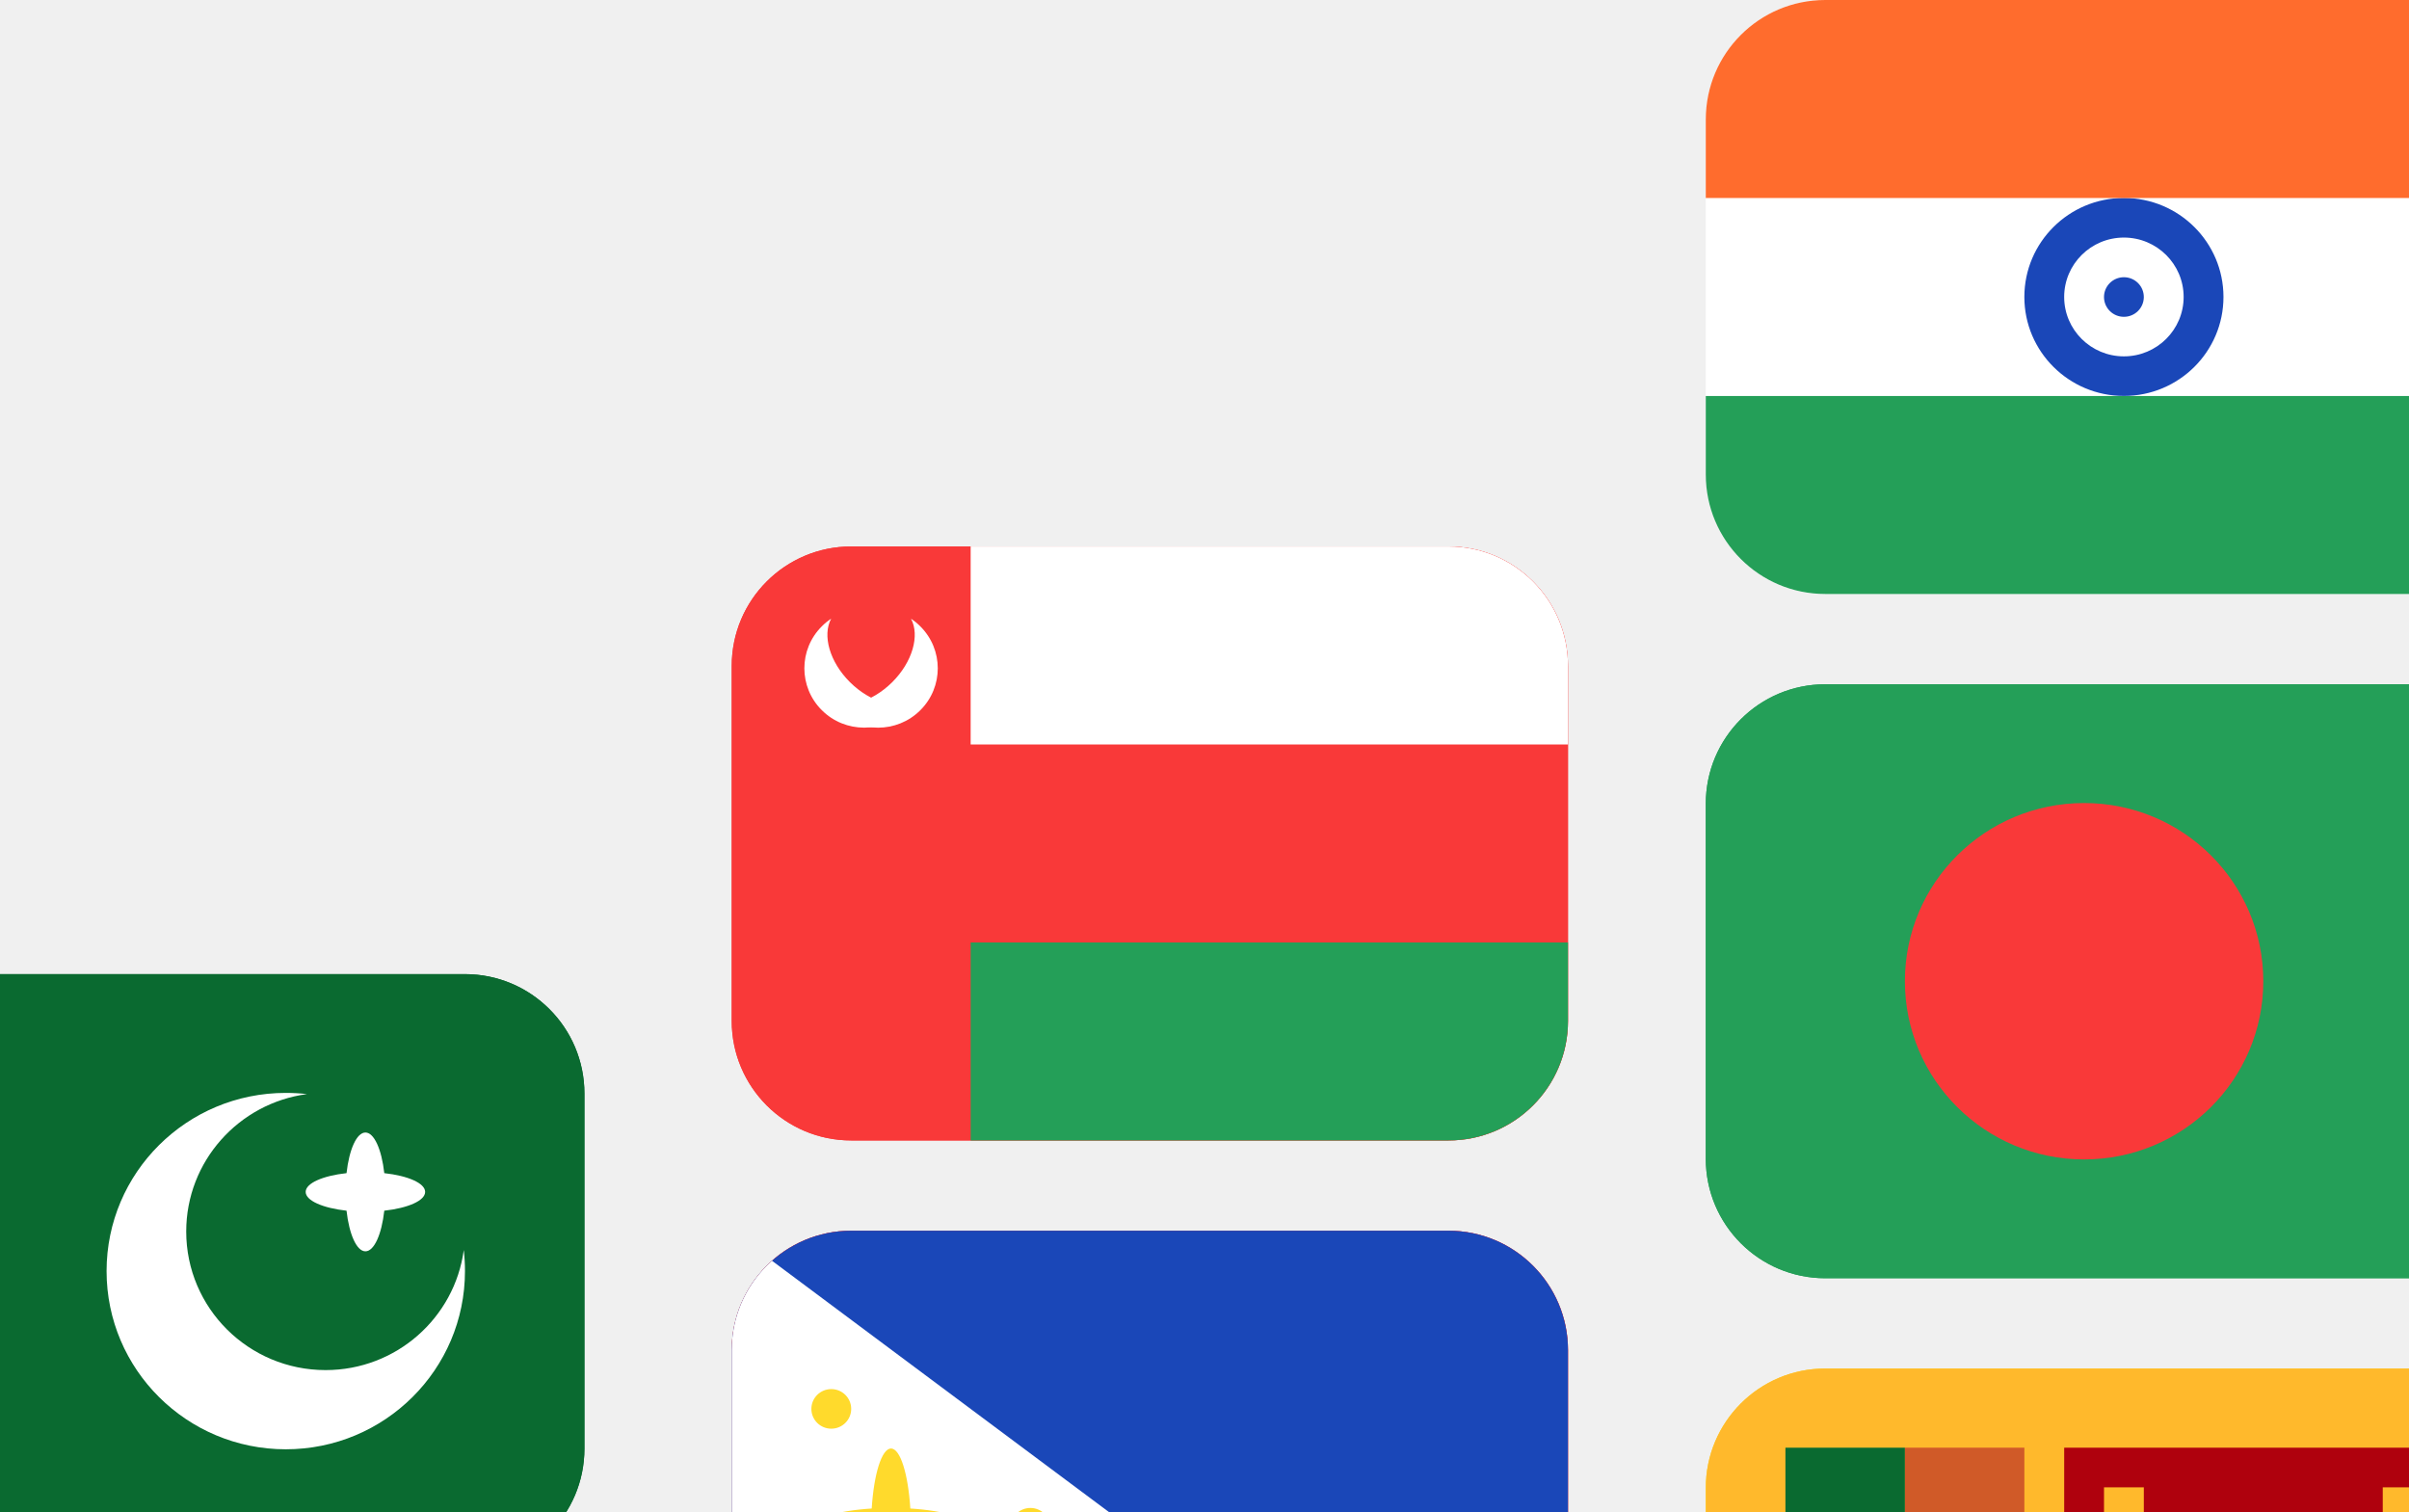
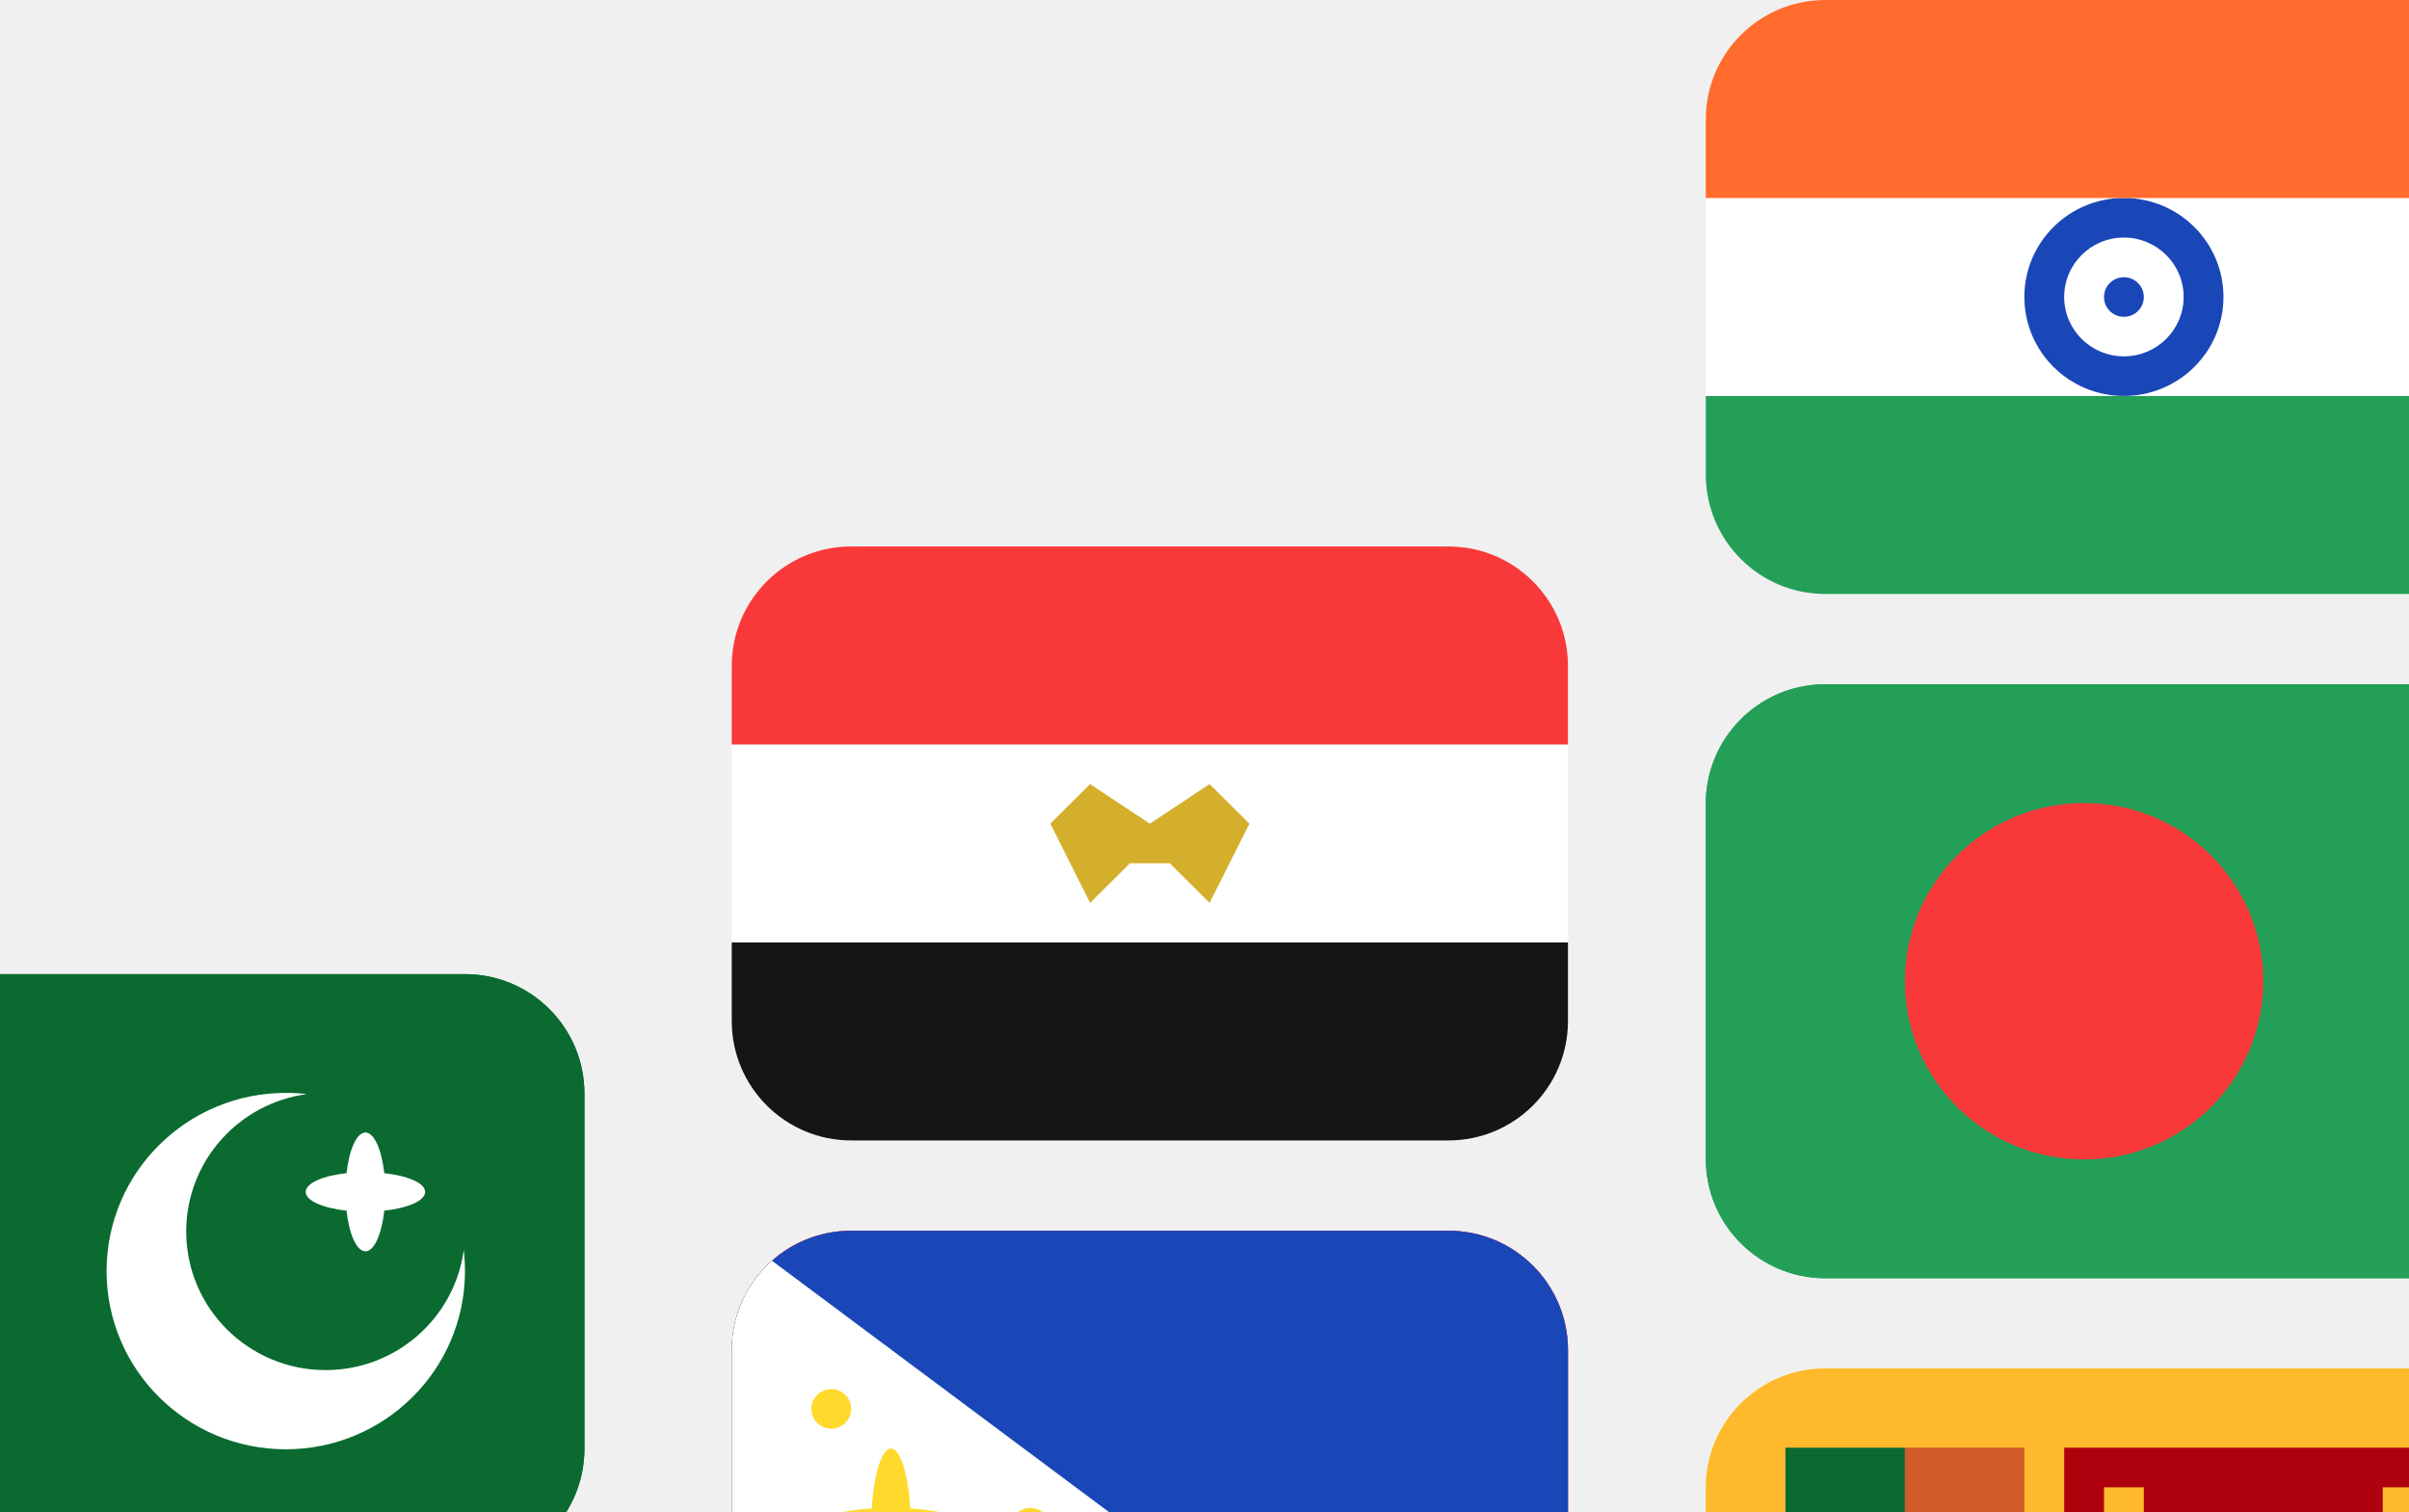
<svg xmlns="http://www.w3.org/2000/svg" width="507" height="318" viewBox="0 0 507 318" fill="none">
  <g clip-path="url(#clip0_456_18507)">
    <rect x="359" width="176" height="125" rx="25.143" fill="white" />
    <path fill-rule="evenodd" clip-rule="evenodd" d="M359 83.334H535V125.001H359V83.334Z" fill="#249F58" />
    <path fill-rule="evenodd" clip-rule="evenodd" d="M446.999 83.327C458.565 83.327 467.952 73.993 467.952 62.493C467.952 50.993 458.565 41.66 446.999 41.66C435.434 41.66 426.047 50.993 426.047 62.493C426.047 73.993 435.434 83.327 446.999 83.327ZM446.999 74.993C453.939 74.993 459.571 69.394 459.571 62.493C459.571 55.593 453.939 49.993 446.999 49.993C440.06 49.993 434.428 55.593 434.428 62.493C434.428 69.394 440.06 74.993 446.999 74.993Z" fill="#1A47B8" />
    <path d="M446.999 66.673C449.313 66.673 451.19 64.808 451.19 62.507C451.19 60.205 449.313 58.34 446.999 58.34C444.685 58.34 442.809 60.205 442.809 62.507C442.809 64.808 444.685 66.673 446.999 66.673Z" fill="#1A47B8" />
    <path fill-rule="evenodd" clip-rule="evenodd" d="M359 0H535V41.667H359V0Z" fill="#FF6C2D" />
  </g>
  <g clip-path="url(#clip1_456_18507)">
-     <rect x="154" y="115" width="176" height="125" rx="25.143" fill="#F93939" />
-     <path d="M313.238 115H170.762C161.505 115 154 122.462 154 131.667V223.333C154 232.538 161.505 240 170.762 240H313.238C322.495 240 330 232.538 330 223.333V131.667C330 122.462 322.495 115 313.238 115Z" fill="#F93939" />
-     <path fill-rule="evenodd" clip-rule="evenodd" d="M204.285 198.334H329.999V240.001H204.285V198.334Z" fill="#249F58" />
-     <path fill-rule="evenodd" clip-rule="evenodd" d="M204.284 115H329.998V156.667H204.284V115ZM192.349 147.525C191.888 148.217 191.36 148.858 190.757 149.467C185.837 154.35 177.875 154.35 172.972 149.467C168.061 144.592 168.061 136.675 172.972 131.8C173.576 131.183 174.23 130.658 174.925 130.2C173.04 133.7 174.59 139.3 178.898 143.575C183.206 147.842 188.829 149.392 192.358 147.517L192.349 147.525Z" fill="white" />
-     <path fill-rule="evenodd" clip-rule="evenodd" d="M174.305 147.532C174.766 148.224 175.294 148.865 175.898 149.474C180.817 154.357 188.779 154.357 193.682 149.474C198.593 144.599 198.593 136.682 193.682 131.807C193.079 131.19 192.425 130.665 191.729 130.207C193.615 133.707 192.064 139.307 187.757 143.582C183.449 147.849 177.825 149.399 174.297 147.524L174.305 147.532Z" fill="white" />
+     <path d="M313.238 115H170.762C161.505 115 154 122.462 154 131.667V223.333C154 232.538 161.505 240 170.762 240H313.238C322.495 240 330 232.538 330 223.333V131.667C330 122.462 322.495 115 313.238 115Z" fill="white" />
+     <path fill-rule="evenodd" clip-rule="evenodd" d="M154 198.334H330V240.001H154V198.334Z" fill="#151515" />
+     <path fill-rule="evenodd" clip-rule="evenodd" d="M241.999 173.341L229.428 165.008L221.047 173.341L229.428 190.008L237.809 181.674H246.19L254.571 190.008L262.952 173.341L254.571 165.008L241.999 173.341Z" fill="#D4AF2C" />
+     <path fill-rule="evenodd" clip-rule="evenodd" d="M154 115H330V156.667H154V115Z" fill="#F93939" />
  </g>
  <g clip-path="url(#clip2_456_18507)">
    <rect x="-53" y="205" width="176" height="125" rx="25.143" fill="#0A6A30" />
    <path d="M106.238 205H-36.238C-45.495 205 -53 212.462 -53 221.667V313.333C-53 322.538 -45.495 330 -36.238 330H106.238C115.495 330 123 322.538 123 313.333V221.667C123 212.462 115.495 205 106.238 205Z" fill="#0A6A30" />
    <path fill-rule="evenodd" clip-rule="evenodd" d="M80.877 254.783C80.324 259.75 78.749 263.333 76.905 263.333C75.061 263.333 73.485 259.75 72.932 254.783C67.937 254.233 64.333 252.667 64.333 250.833C64.333 249 67.937 247.433 72.932 246.883C73.485 241.917 75.061 238.333 76.905 238.333C78.749 238.333 80.324 241.917 80.877 246.883C85.872 247.433 89.476 249 89.476 250.833C89.476 252.667 85.872 254.233 80.877 254.783ZM-53 205H-2.714V330H-53V205Z" fill="white" />
    <path fill-rule="evenodd" clip-rule="evenodd" d="M97.607 263.063C97.774 264.521 97.858 265.996 97.858 267.496C97.858 288.204 80.971 304.996 60.144 304.996C39.317 304.996 22.43 288.204 22.43 267.496C22.43 246.788 39.317 229.996 60.144 229.996C61.653 229.996 63.136 230.079 64.603 230.246C50.254 232.163 39.192 244.388 39.192 259.163C39.192 275.271 52.325 288.329 68.525 288.329C83.393 288.329 95.679 277.329 97.607 263.063Z" fill="white" />
  </g>
  <g clip-path="url(#clip3_456_18507)">
    <rect x="359" y="144" width="176" height="125" rx="25.143" fill="#249F58" />
    <path d="M518.238 144H375.762C366.505 144 359 151.462 359 160.667V252.333C359 261.538 366.505 269 375.762 269H518.238C527.495 269 535 261.538 535 252.333V160.667C535 151.462 527.495 144 518.238 144Z" fill="#249F58" />
    <path d="M438.621 243.996C459.45 243.996 476.335 227.207 476.335 206.496C476.335 185.785 459.45 168.996 438.621 168.996C417.792 168.996 400.906 185.785 400.906 206.496C400.906 227.207 417.792 243.996 438.621 243.996Z" fill="#F93939" />
  </g>
  <g clip-path="url(#clip4_456_18507)">
    <rect x="154" y="259" width="176" height="125" rx="25.143" fill="#F93939" />
    <path d="M313.238 259H170.762C161.505 259 154 266.462 154 275.667V367.333C154 376.538 161.505 384 170.762 384H313.238C322.495 384 330 376.538 330 367.333V275.667C330 266.462 322.495 259 313.238 259Z" fill="#F93939" />
    <path fill-rule="evenodd" clip-rule="evenodd" d="M154 259H330V325.667H154V259Z" fill="#1A47B8" />
    <path fill-rule="evenodd" clip-rule="evenodd" d="M154 259V384.275L237.81 321.5L154 259Z" fill="white" />
    <path d="M216.858 325.673C219.173 325.673 221.049 323.808 221.049 321.507C221.049 319.205 219.173 317.34 216.858 317.34C214.544 317.34 212.668 319.205 212.668 321.507C212.668 323.808 214.544 325.673 216.858 325.673Z" fill="#FFDA2C" />
    <path fill-rule="evenodd" clip-rule="evenodd" d="M191.588 325.542C198.88 325.084 204.286 323.459 204.286 321.501C204.286 319.551 198.88 317.917 191.588 317.459C191.127 310.209 189.493 304.834 187.524 304.834C185.562 304.834 183.92 310.209 183.459 317.459C176.167 317.917 170.762 319.542 170.762 321.501C170.762 323.451 176.167 325.084 183.459 325.542C183.911 332.792 185.554 338.167 187.524 338.167C189.485 338.167 191.127 332.792 191.588 325.542V325.542Z" fill="#FFDA2C" />
    <path d="M174.952 300.661C177.267 300.661 179.143 298.796 179.143 296.495C179.143 294.194 177.267 292.328 174.952 292.328C172.638 292.328 170.762 294.194 170.762 296.495C170.762 298.796 172.638 300.661 174.952 300.661Z" fill="#FFDA2C" />
  </g>
  <g clip-path="url(#clip5_456_18507)">
    <rect x="359" y="288" width="176" height="125" rx="25.143" fill="#FFDA2C" />
    <rect x="359" y="288" width="176" height="125" fill="#FFDA2C" />
    <rect opacity="0.3" x="359" y="288" width="176" height="125" fill="#FF6C2D" />
    <path fill-rule="evenodd" clip-rule="evenodd" d="M434.43 304.664H518.239V396.331H434.43V304.664ZM464.056 376.464L464.543 376.098L464.744 376.464C465.02 376.964 465.783 376.948 466.286 376.464L466.68 376.073L467.015 376.448C467.434 376.948 468.222 376.948 468.725 376.448C469.093 376.098 469.144 376.089 469.378 376.364C469.512 376.514 469.923 376.698 470.283 376.756C470.937 376.873 470.954 376.864 471.331 376.106C471.666 375.473 471.708 375.223 471.633 374.606C471.583 374.189 471.524 373.539 471.507 373.148C471.49 372.431 471.49 372.423 472.278 372.064C472.697 371.864 473.2 371.598 473.393 371.464C473.703 371.248 474.566 369.906 474.566 369.631C474.566 369.564 474.231 369.464 473.812 369.398C472.178 369.148 471.901 367.981 472.974 365.814C474.709 362.298 475.756 358.856 475.765 356.664C475.765 355.689 475.807 355.356 475.907 355.581C476.293 356.439 475.597 360.081 474.541 362.706L474.122 363.764L474.524 363.639C474.742 363.556 476.058 362.831 477.432 362.006C481.204 359.756 482.503 359.306 484.95 359.439C486.995 359.556 487.867 360.081 489.308 362.089C490.079 363.148 490.817 363.906 492.158 365.023C495.041 367.406 495.158 367.606 495.292 370.406C495.435 373.239 495.376 373.406 493.742 373.873C492.359 374.273 491.479 375.123 491.253 376.314C491.135 376.956 491.395 376.981 492.091 376.381L492.594 375.948L492.828 376.381C493.13 376.964 493.767 376.964 494.295 376.381L494.689 375.964L495.091 376.381C495.728 377.048 496.575 376.898 496.809 376.048C496.851 375.898 496.977 375.948 497.228 376.231C497.689 376.764 498.871 376.998 499.005 376.564C499.055 376.414 498.955 376.023 498.795 375.698C498.108 374.331 497.89 373.673 497.874 372.931C497.874 371.898 498.1 371.398 498.997 370.548C500.086 369.523 500.421 368.214 499.6 368.214C499.097 368.214 498.578 367.606 498.259 366.631C497.589 364.673 497.714 362.464 498.712 358.798C499.717 355.048 499.835 354.381 499.843 351.881C499.843 349.856 499.818 349.506 499.466 348.398C499.256 347.731 498.821 346.714 498.511 346.164L497.949 345.164L498.678 344.348C500.916 341.898 500.463 337.881 497.756 336.348C496.943 335.864 496.734 335.823 495.292 335.848C494.421 335.848 493.113 335.998 492.359 336.181C491.588 336.348 490.297 336.498 489.409 336.498C488.001 336.498 487.766 336.464 487.23 336.081C486.66 335.681 486.559 335.498 486.45 334.581C486.434 334.381 486.333 334.198 486.232 334.164C486.04 334.081 485.143 335.081 485.026 335.548C484.959 335.764 484.9 335.748 484.715 335.464C484.59 335.256 484.414 334.798 484.322 334.448C484.095 333.548 484.372 332.864 485.16 332.364L485.788 331.981L485.436 331.681C484.682 331.064 483.4 331.481 482.939 332.514C482.805 332.789 482.662 333.031 482.62 333.031C482.578 333.031 482.327 332.756 482.067 332.423C481.095 331.173 481.43 329.306 482.738 328.731C483.425 328.431 484.037 328.664 484.162 329.273C484.355 330.206 484.967 328.981 484.858 327.873C484.774 327.139 484.774 327.106 485.168 327.106C485.704 327.106 486.844 328.039 487.205 328.773C487.624 329.606 487.582 330.939 487.121 331.923L486.786 332.698L487.238 332.581C487.909 332.398 488.579 331.831 488.914 331.164C489.266 330.448 489.308 329.056 488.998 328.298C488.688 327.573 488.722 327.464 489.166 327.714C489.937 328.131 490.339 328.581 490.649 329.381C490.934 330.089 490.951 330.264 490.8 331.006C490.716 331.464 490.507 332.064 490.347 332.339C490.096 332.781 490.096 332.856 490.289 332.856C490.649 332.856 491.42 332.398 491.688 332.023C491.823 331.823 492.024 331.356 492.133 330.956L492.325 330.256L492.552 330.789C492.87 331.539 493.474 332.231 494.228 332.656C495.041 333.123 495.376 333.156 494.957 332.723C494.672 332.431 494.144 330.389 494.303 330.198C494.387 330.081 495.493 331.198 496.734 332.681C497.924 334.098 498.661 334.548 499.751 334.548C501.151 334.548 501.955 332.948 501.343 331.439C500.966 330.556 500.153 330.439 499.684 331.189C499.466 331.539 499.407 331.814 499.466 332.173C499.55 332.623 499.516 332.673 499.215 332.673C498.795 332.673 498.008 332.006 496.6 330.439C494.446 328.064 491.823 326.048 489.937 325.314C488.722 324.831 486.132 324.648 484.908 324.948C483.567 325.264 481.975 326.281 481.12 327.364C479.595 329.281 479.578 331.823 481.061 334.148L481.48 334.814L481.195 335.398C480.776 336.264 480.81 337.423 481.279 338.273C481.489 338.648 481.698 338.956 481.749 338.956C481.799 338.956 481.849 338.706 481.866 338.414C481.908 337.664 482.151 337.164 482.57 336.973C482.939 336.789 483.182 336.873 484.9 337.773C486.702 338.731 489.66 338.789 492.811 337.939C494.362 337.539 496.181 337.564 496.985 338.006C498.452 338.823 498.795 340.939 497.714 342.548C497.245 343.231 496.792 343.514 495.284 344.064C494.127 344.481 493.859 344.514 491.236 344.481C488.998 344.448 488.194 344.506 487.28 344.756C486.291 345.031 485.688 345.056 482.771 344.964L479.402 344.848L479.779 345.264C479.98 345.481 480.282 345.764 480.424 345.873C480.676 346.056 480.676 346.081 480.29 346.264C480.064 346.381 479.578 346.464 479.201 346.464H478.505L478.421 347.248C478.371 347.681 478.371 348.164 478.421 348.356C478.505 348.631 478.48 348.664 478.254 348.564C478.12 348.481 477.717 348.356 477.365 348.256C477.013 348.156 476.544 347.964 476.318 347.814C475.932 347.564 475.899 347.564 475.748 347.898C475.631 348.198 474.457 349.348 474.281 349.348C474.256 349.348 474.223 349.123 474.197 348.848C474.197 348.581 474.03 347.873 473.829 347.281C473.644 346.698 473.443 346.048 473.393 345.848C473.309 345.548 473.284 345.531 473.183 345.764C473.125 345.906 473.032 346.306 472.982 346.656C472.94 346.989 472.764 347.573 472.597 347.906L472.295 348.523L472.102 347.989C471.901 347.423 471.557 346.823 471.432 346.823C471.39 346.823 471.314 347.014 471.264 347.239C471.18 347.698 470.367 348.989 470.175 348.989C470.091 348.989 470.032 348.623 470.032 348.181C470.032 347.731 469.973 347.373 469.89 347.373C469.823 347.373 469.755 347.481 469.755 347.623C469.755 347.956 469.06 348.981 468.834 348.981C468.725 348.981 468.565 349.098 468.465 349.248C468.213 349.631 468.004 349.581 468.104 349.164C468.163 348.956 468.13 348.498 468.037 348.123L467.811 347.248C467.778 347.114 467.535 347.148 467.007 347.373C466.152 347.731 465.867 347.673 466.303 347.206C466.47 347.039 466.722 346.473 466.847 345.939C466.981 345.406 467.183 344.939 467.3 344.881C467.451 344.831 467.442 344.906 467.258 345.231C467.132 345.464 467.023 345.781 467.023 345.931C467.023 346.081 466.914 346.431 466.797 346.723C466.68 347.023 466.604 347.281 466.629 347.306C466.663 347.348 466.981 347.189 467.35 346.956L468.021 346.539V346.914C468.021 347.123 468.104 347.664 468.188 348.131L468.373 348.964L468.825 348.689C469.286 348.406 469.73 347.398 469.73 346.623C469.73 346.223 469.898 346.289 469.965 346.706L470.2 347.706L470.401 348.489L470.711 347.989C470.879 347.714 471.105 347.181 471.197 346.798C471.365 346.148 471.599 345.864 471.599 346.339C471.599 346.689 472.32 347.923 472.454 347.823C472.521 347.773 472.655 347.306 472.747 346.789C472.949 345.706 473.267 344.973 473.477 345.123C473.56 345.189 473.577 345.289 473.535 345.373C473.502 345.456 473.661 346.164 473.904 346.939C474.155 347.714 474.407 348.498 474.449 348.673C474.533 348.964 474.616 348.923 475.136 348.314C475.471 347.939 475.756 347.523 475.79 347.381C475.84 347.181 475.915 347.189 476.209 347.431C476.628 347.781 478.053 348.348 478.162 348.198C478.203 348.148 478.245 347.656 478.245 347.114L478.271 346.114L478.69 346.223C478.916 346.289 479.385 346.281 479.737 346.223L480.374 346.098L479.813 345.581C479.503 345.298 479.184 344.931 479.109 344.764C479.025 344.598 478.74 344.431 478.438 344.406C477.575 344.306 476.058 343.181 476.058 342.656C476.058 342.548 476.267 342.714 476.527 343.031C477.097 343.714 477.885 344.148 478.572 344.148H479.092L478.773 343.598C478.589 343.264 478.421 342.664 478.379 342.156C478.321 341.364 478.254 341.239 477.625 340.656C477.248 340.306 476.77 339.781 476.578 339.489L476.226 338.964L476.041 339.589C475.941 339.939 475.815 340.214 475.773 340.214C475.723 340.214 475.522 340.014 475.354 339.773C475.161 339.523 474.968 339.323 474.935 339.323C474.876 339.323 474.717 339.656 474.558 340.073L474.281 340.798L474.063 340.381C473.938 340.131 473.661 339.731 473.435 339.464C473.208 339.181 473.083 338.964 473.167 338.964C473.25 338.964 473.535 339.248 473.795 339.589L474.273 340.223L474.466 339.756C474.575 339.489 474.616 339.064 474.566 338.723C474.482 338.223 474.499 338.206 474.65 338.514C474.734 338.714 475.01 339.098 475.262 339.348L475.714 339.848L476.024 339.098C476.335 338.348 476.343 338.348 476.477 338.781C476.67 339.381 478.027 340.864 479.184 341.714C479.352 341.848 479.285 341.381 478.958 340.339C478.874 340.064 478.79 339.564 478.79 339.231C478.79 338.731 478.69 338.506 478.203 338.023C477.516 337.323 477.298 336.831 477.164 335.706C477.114 335.248 476.997 334.739 476.896 334.581C476.754 334.331 476.728 334.473 476.77 335.314C476.787 335.898 476.728 336.598 476.636 336.898L476.469 337.431L476.335 336.981C476.251 336.731 475.941 336.314 475.622 336.023C475.287 335.748 475.077 335.473 475.119 335.414C475.161 335.364 475.496 335.614 475.848 335.981C476.393 336.539 476.519 336.598 476.586 336.356C476.67 336.064 476.586 334.806 476.418 333.939C476.335 333.489 476.335 333.489 476.754 334.023C477.055 334.439 477.215 334.906 477.34 335.739C477.508 336.798 477.592 336.989 478.329 337.823C478.773 338.348 479.167 338.739 479.184 338.706C479.218 338.673 479.268 337.339 479.31 335.748C479.394 332.706 479.31 331.981 478.748 331.039L478.463 330.556L478.907 329.914C479.494 329.081 479.762 328.414 479.88 327.498L479.98 326.748L479.477 327.389C479.058 327.906 478.866 328.023 478.388 328.023C477.91 328.023 477.717 327.923 477.407 327.464C477.022 326.923 476.335 326.406 475.681 326.148C475.429 326.064 475.346 326.098 475.346 326.314C475.346 326.481 475.22 326.931 475.052 327.331L474.759 328.064L474.139 327.248C473.753 326.748 473.301 326.364 472.965 326.248C472.102 325.948 472.06 325.973 472.06 326.831C472.06 328.106 471.641 328.348 470.887 327.498C470.325 326.831 469.848 326.698 468.767 326.856L467.928 326.981L468.096 327.481C468.213 327.898 468.18 328.064 467.912 328.539C467.476 329.306 466.906 329.639 466.034 329.639C465.632 329.639 465.129 329.748 464.911 329.889C464.702 330.014 464.174 330.173 463.738 330.223C463.302 330.281 462.841 330.389 462.707 330.448C462.506 330.548 462.481 330.464 462.539 329.848C462.648 328.898 462.154 328.206 461.366 328.206C460.36 328.206 459.899 329.398 460.293 330.973C460.368 331.239 460.442 331.649 460.493 331.931L460.511 332.031C460.57 332.323 461.014 333.098 461.584 333.839C462.12 334.556 462.623 335.298 462.707 335.489C462.791 335.681 463.067 335.989 463.319 336.173L463.78 336.506L463.721 335.864C463.654 335.148 463.771 335.031 464.056 335.531C464.165 335.723 464.425 336.014 464.643 336.198C464.978 336.464 465.037 336.473 465.037 336.231C465.037 336.064 465.104 335.731 465.188 335.448L465.355 334.948L465.607 335.631C465.758 336.006 466.244 336.864 466.68 337.548C467.535 338.839 468.054 340.298 467.786 340.631C467.677 340.773 467.384 340.756 466.78 340.598C466.303 340.481 465.716 340.414 465.473 340.456C464.97 340.539 464.945 340.456 465.247 339.956C465.565 339.431 465.515 339.348 464.886 339.348C464.157 339.348 462.355 338.881 461.659 338.514C460.989 338.181 460.821 338.264 460.629 339.098L460.268 340.639L460.075 341.473L460.805 341.389C461.207 341.331 461.727 341.223 461.953 341.123C462.187 341.039 462.397 340.989 462.422 341.014C462.447 341.048 462.338 341.381 462.196 341.748L461.911 342.414L462.372 342.298C462.623 342.231 463 342.064 463.21 341.931C463.579 341.698 463.604 341.714 463.897 342.323C464.249 343.073 464.534 343.048 464.593 342.239C464.66 341.423 464.869 341.548 465.263 342.639C465.624 343.689 466.018 344.056 466.085 343.439C466.11 343.239 466.303 342.898 466.529 342.689C466.973 342.273 467.308 342.406 467.493 343.056C467.702 343.723 467.258 344.423 465.984 345.456C463.386 347.523 461.894 350.356 461.458 353.956C461.073 357.206 462.28 360.573 464.702 362.989C465.858 364.156 467.702 365.364 467.585 364.906C467.099 362.923 467.115 359.156 467.618 358.514C467.702 358.414 467.669 358.806 467.56 359.381C467.157 361.531 467.333 363.239 468.373 367.248C469.295 370.881 469.177 372.431 467.853 373.448C467.434 373.781 467.149 373.831 466.009 373.814C464.769 373.798 464.635 373.831 464.232 374.248C463.847 374.664 463.352 375.998 463.352 376.614C463.352 376.948 463.629 376.906 464.191 376.481L464.056 376.464ZM454.67 369.798C454.804 369.573 454.904 369.214 454.904 369.006C454.904 368.689 455.013 368.606 455.55 368.506L456.195 368.389L455.776 367.931C455.256 367.398 455.206 366.981 455.659 366.981C456.103 366.981 456.866 366.364 456.983 365.898C457.042 365.698 457.008 365.414 456.916 365.264C456.664 364.889 456.187 364.948 456.103 365.364C456.002 365.814 455.851 365.823 455.491 365.364C454.955 364.698 454.938 363.298 455.466 362.481C455.701 362.098 455.701 362.064 455.382 361.681C455.047 361.248 454.795 360.406 454.963 360.206C455.013 360.148 455.282 360.206 455.55 360.323C455.952 360.489 456.111 360.506 456.271 360.323C456.773 359.823 456.229 359.156 455.432 359.306C455.122 359.364 454.997 359.306 454.946 359.089C454.913 358.923 454.636 358.698 454.318 358.589C453.765 358.406 453.756 358.423 453.756 358.923C453.756 359.481 453.505 359.589 453.061 359.231C452.683 358.939 452.323 359.164 452.323 359.689C452.323 360.173 452.7 360.414 453.362 360.356C453.865 360.314 453.89 360.823 453.404 361.539L453.052 362.064L453.329 362.589C453.748 363.364 453.706 364.656 453.245 365.298L452.91 365.798L452.675 365.398C452.357 364.839 451.921 364.881 451.795 365.481C451.711 365.873 451.795 366.048 452.155 366.464C452.407 366.739 452.767 366.964 452.96 366.964C453.446 366.964 453.429 367.464 452.927 367.981L452.533 368.381L453.153 368.506C453.488 368.573 453.756 368.706 453.756 368.798C453.756 369.131 454.175 370.198 454.318 370.198C454.402 370.198 454.569 370.031 454.678 369.806L454.67 369.798ZM456.79 351.714C458.181 350.906 458.299 348.848 456.991 348.298C456.447 348.081 456.103 348.214 455.902 348.689C455.734 349.064 455.843 349.739 456.069 349.739C456.136 349.739 456.195 349.856 456.195 350.006C456.195 350.723 454.075 351.048 453.211 350.464C452.91 350.256 452.792 349.731 453.044 349.731C453.211 349.731 453.354 349.181 453.262 348.798C453.128 348.281 452.725 348.098 452.155 348.298C450.856 348.748 450.898 350.764 452.214 351.631C453.304 352.323 455.684 352.364 456.807 351.714H456.79ZM455.927 350.131C456.011 350.048 455.977 349.881 455.843 349.739C455.55 349.431 455.567 348.973 455.885 348.448C456.136 348.056 456.162 347.473 456.245 341.564C456.388 331.364 456.958 323.706 457.712 321.873C458.014 321.139 457.963 321.123 457.192 321.831C456.187 322.731 455.432 323.914 454.762 325.581C453.488 328.748 453.044 333.014 453.044 342.114C453.044 347.281 453.077 347.948 453.295 348.448C453.513 348.898 453.522 349.073 453.379 349.564C453.279 349.881 453.237 350.189 453.279 350.231C453.563 350.598 455.625 350.506 455.935 350.123L455.927 350.131ZM451.192 312.997H442.811V321.331H451.192V312.997ZM509.858 312.997H501.477V321.331H509.858V312.997ZM451.192 379.664H442.811V387.997H451.192V379.664ZM509.858 379.664H501.477V387.997H509.858V379.664Z" fill="#AF010D" />
    <path fill-rule="evenodd" clip-rule="evenodd" d="M400.906 304.664H426.049V396.331H400.906V304.664Z" fill="#FF6C2D" />
    <path opacity="0.2" fill-rule="evenodd" clip-rule="evenodd" d="M400.906 304.664H426.049V396.331H400.906V304.664Z" fill="#151515" />
    <path fill-rule="evenodd" clip-rule="evenodd" d="M375.762 304.664H400.905V396.331H375.762V304.664Z" fill="#0A6A30" />
  </g>
  <defs>
    <clipPath id="clip0_456_18507">
      <rect x="359" width="176" height="125" rx="25.143" fill="white" />
    </clipPath>
    <clipPath id="clip1_456_18507">
      <rect x="154" y="115" width="176" height="125" rx="25.143" fill="white" />
    </clipPath>
    <clipPath id="clip2_456_18507">
      <rect x="-53" y="205" width="176" height="125" rx="25.143" fill="white" />
    </clipPath>
    <clipPath id="clip3_456_18507">
      <rect x="359" y="144" width="176" height="125" rx="25.143" fill="white" />
    </clipPath>
    <clipPath id="clip4_456_18507">
      <rect x="154" y="259" width="176" height="125" rx="25.143" fill="white" />
    </clipPath>
    <clipPath id="clip5_456_18507">
      <rect x="359" y="288" width="176" height="125" rx="25.143" fill="white" />
    </clipPath>
  </defs>
</svg>
